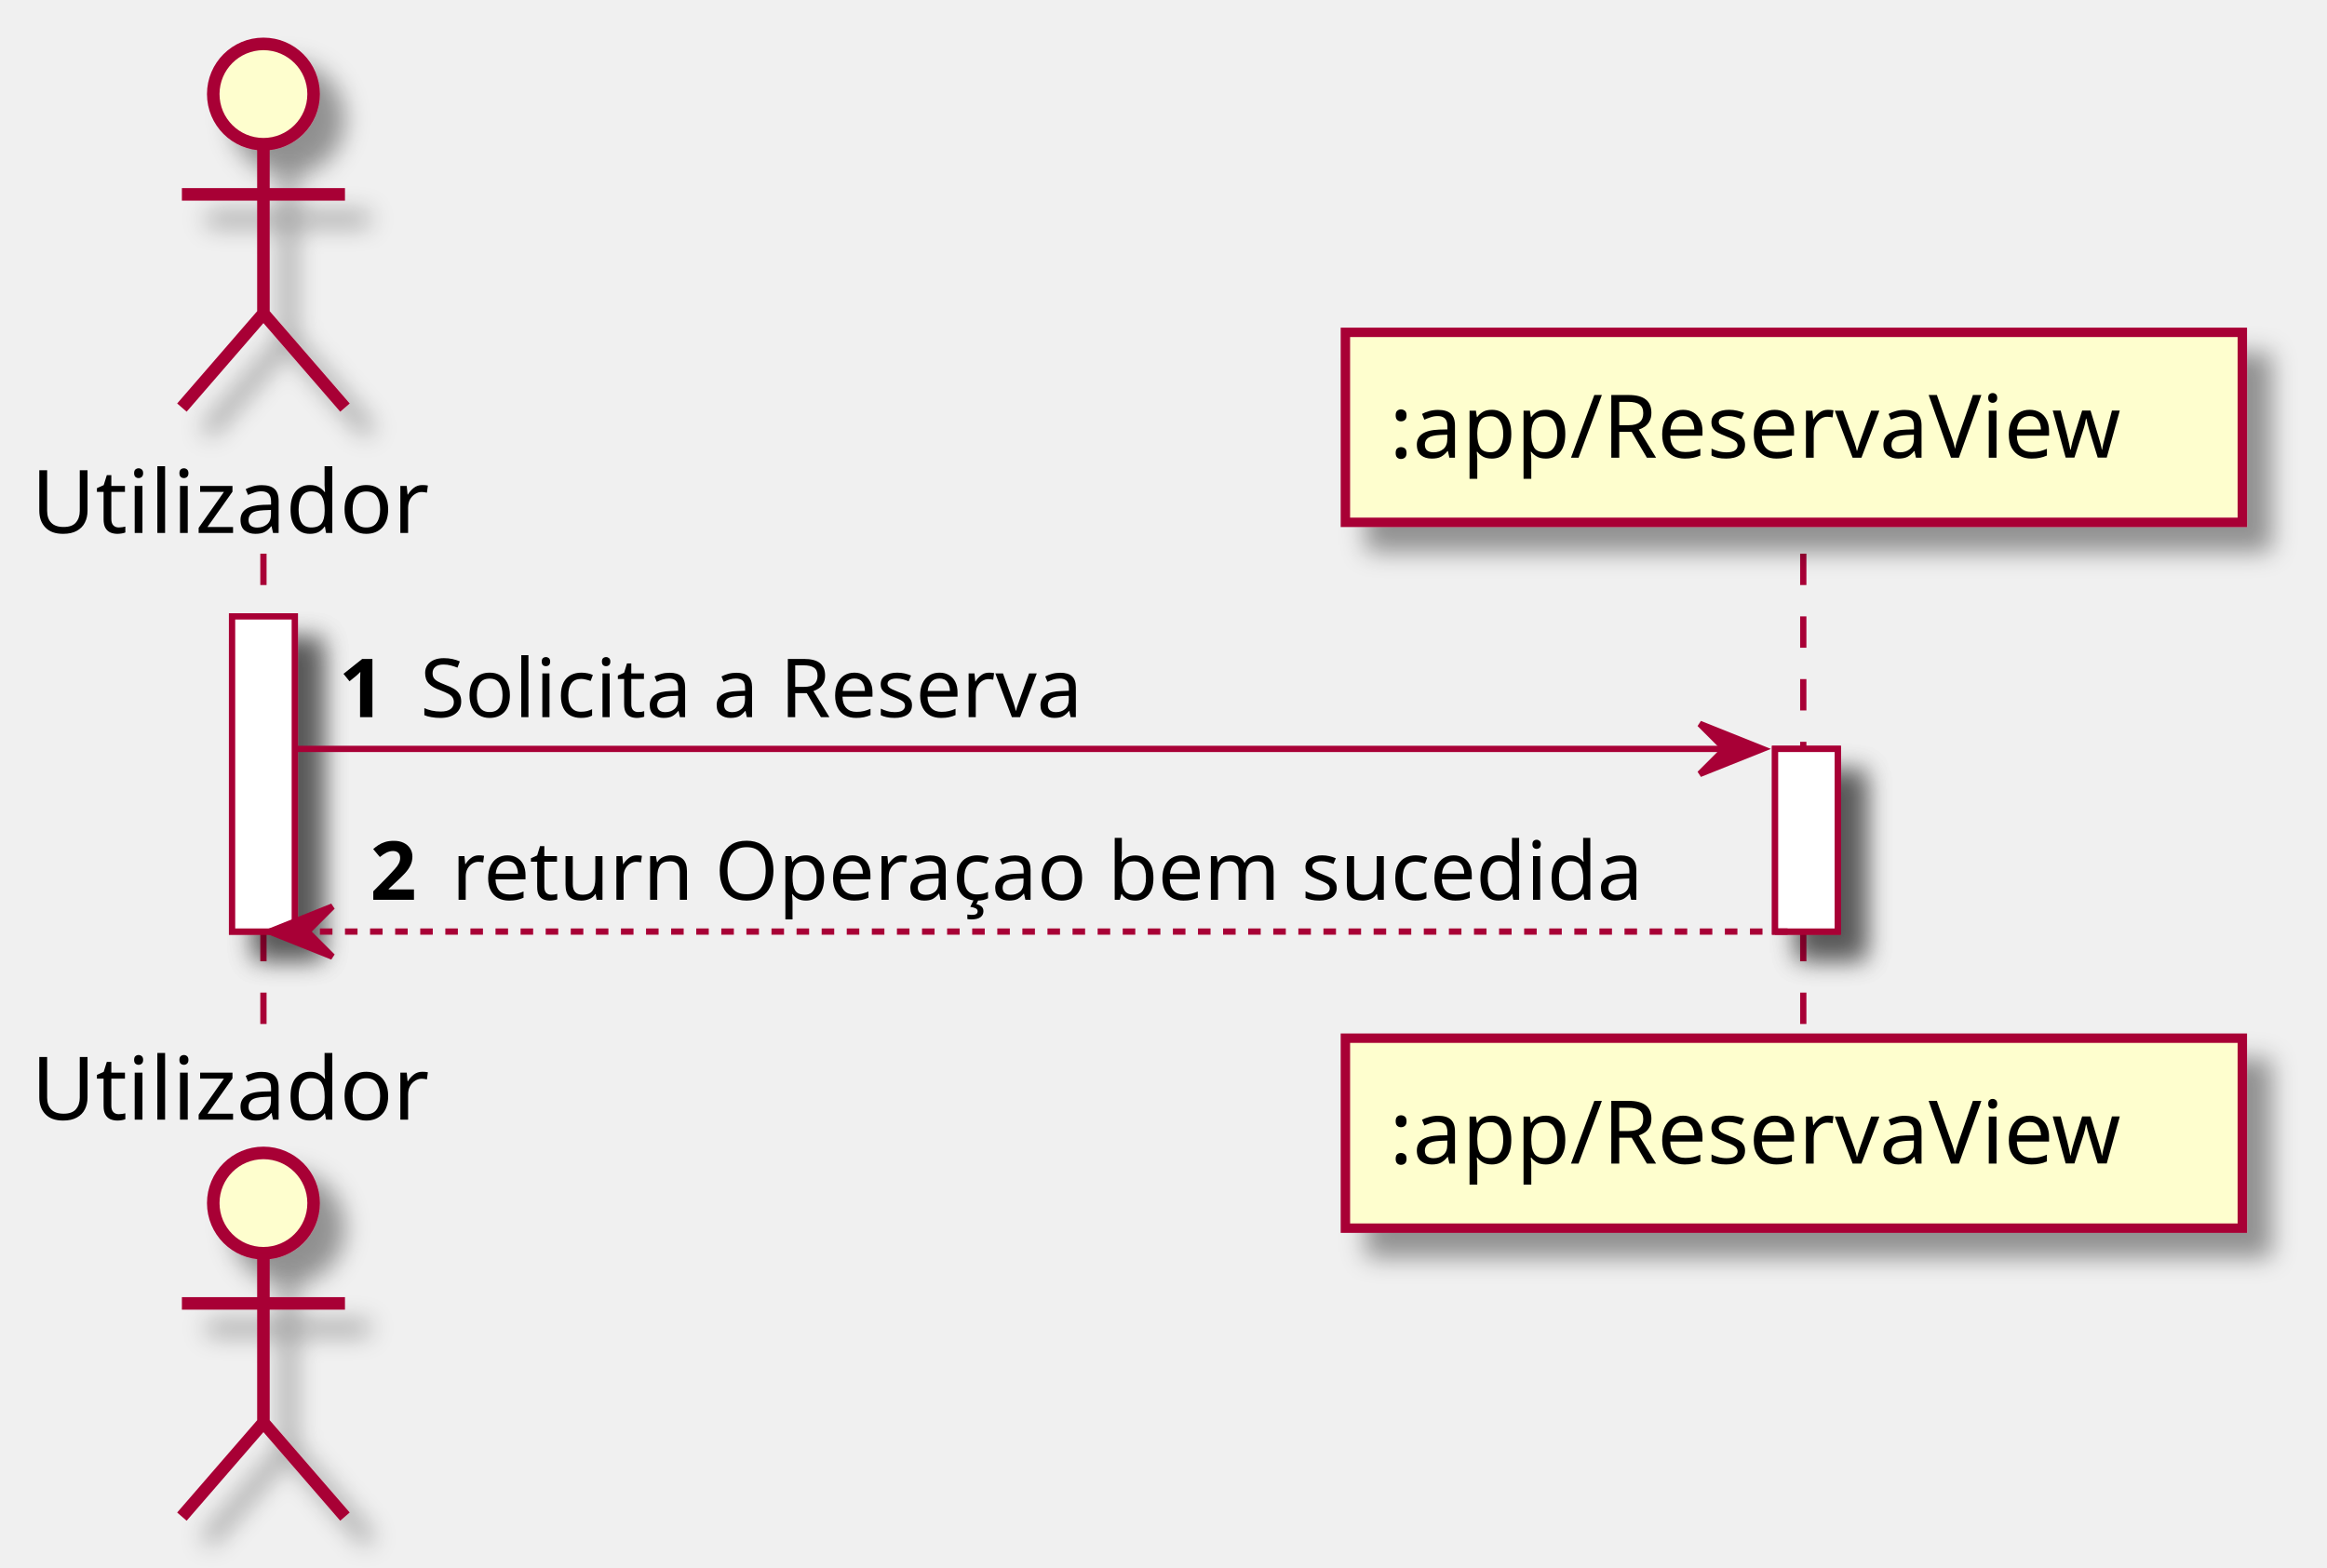
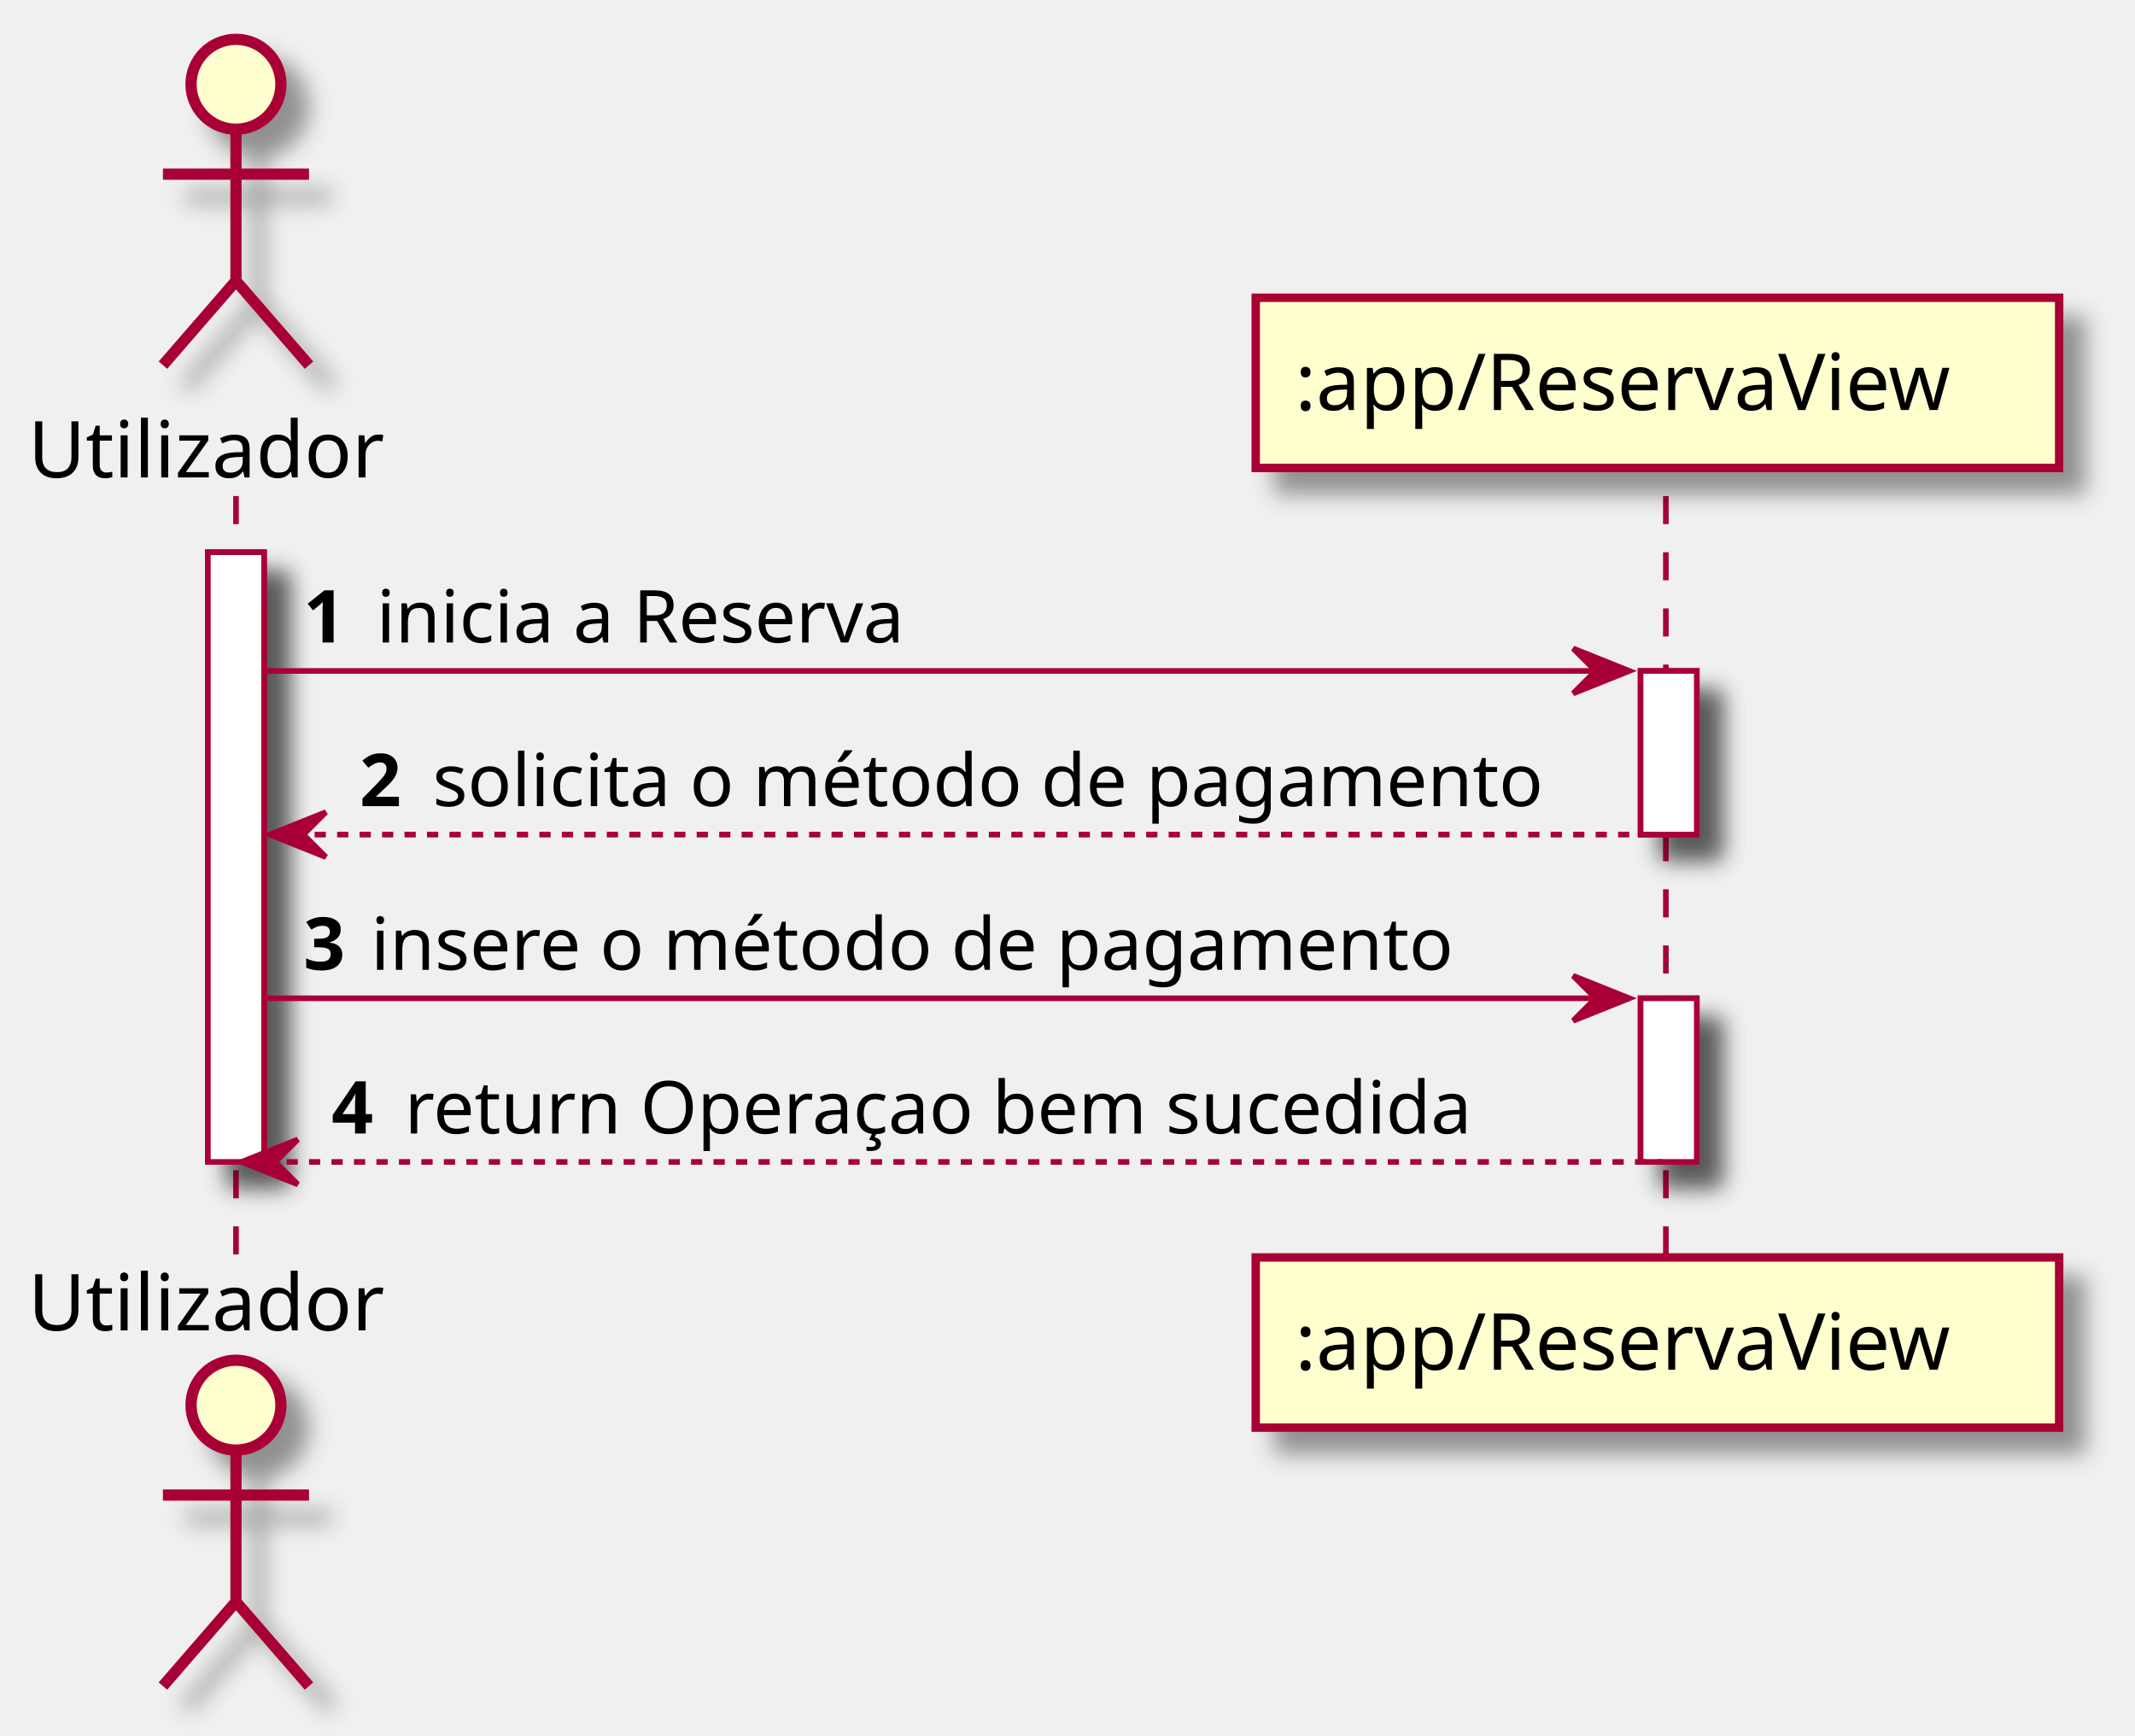
- <svg xmlns="http://www.w3.org/2000/svg" contentScriptType="application/ecmascript" contentStyleType="text/css" height="250px" preserveAspectRatio="none" style="width:371px;height:250px;" version="1.1" viewBox="0 0 371 250" width="371px" zoomAndPan="magnify">
+ <svg xmlns="http://www.w3.org/2000/svg" contentScriptType="application/ecmascript" contentStyleType="text/css" height="309px" preserveAspectRatio="none" style="width:380px;height:309px;" version="1.1" viewBox="0 0 380 309" width="380px" zoomAndPan="magnify">
  <defs>
-     <filter height="300%" id="f4n9yl62fs6c0" width="300%" x="-1" y="-1">
+     <filter height="300%" id="f1nbyicccd5zjh" width="300%" x="-1" y="-1">
      <feGaussianBlur result="blurOut" stdDeviation="2.0" />
      <feColorMatrix in="blurOut" result="blurOut2" type="matrix" values="0 0 0 0 0 0 0 0 0 0 0 0 0 0 0 0 0 0 .4 0" />
      <feOffset dx="4.0" dy="4.0" in="blurOut2" result="blurOut3" />
      <feBlend in="SourceGraphic" in2="blurOut3" mode="normal" />
    </filter>
  </defs>
  <g>
-     <rect fill="#FFFFFF" filter="url(#f4n9yl62fs6c0)" height="50.266" style="stroke:#A80036;stroke-width:1.0;" width="10" x="37" y="98.297" />
-     <rect fill="#FFFFFF" filter="url(#f4n9yl62fs6c0)" height="29.133" style="stroke:#A80036;stroke-width:1.0;" width="10" x="283" y="119.43" />
-     <line style="stroke:#A80036;stroke-width:1.0;stroke-dasharray:5.0,5.0;" x1="42" x2="42" y1="88.297" y2="166.562" />
-     <line style="stroke:#A80036;stroke-width:1.0;stroke-dasharray:5.0,5.0;" x1="287.5" x2="287.5" y1="88.297" y2="166.562" />
+     <rect fill="#FFFFFF" filter="url(#f1nbyicccd5zjh)" height="108.531" style="stroke:#A80036;stroke-width:1.0;" width="10" x="37" y="98.297" />
+     <rect fill="#FFFFFF" filter="url(#f1nbyicccd5zjh)" height="29.133" style="stroke:#A80036;stroke-width:1.0;" width="10" x="292" y="119.43" />
+     <rect fill="#FFFFFF" filter="url(#f1nbyicccd5zjh)" height="29.133" style="stroke:#A80036;stroke-width:1.0;" width="10" x="292" y="177.695" />
+     <line style="stroke:#A80036;stroke-width:1.0;stroke-dasharray:5.0,5.0;" x1="42" x2="42" y1="88.297" y2="224.828" />
+     <line style="stroke:#A80036;stroke-width:1.0;stroke-dasharray:5.0,5.0;" x1="296.5" x2="296.5" y1="88.297" y2="224.828" />
    <text fill="#000000" font-family="sans-serif" font-size="14" lengthAdjust="spacing" textLength="68" x="5" y="84.995">Utilizador</text>
-     <ellipse cx="42" cy="15" fill="#FEFECE" filter="url(#f4n9yl62fs6c0)" rx="8" ry="8" style="stroke:#A80036;stroke-width:2.0;" />
-     <path d="M42,23 L42,50 M29,31 L55,31 M42,50 L29,65 M42,50 L55,65 " fill="none" filter="url(#f4n9yl62fs6c0)" style="stroke:#A80036;stroke-width:2.0;" />
-     <text fill="#000000" font-family="sans-serif" font-size="14" lengthAdjust="spacing" textLength="68" x="5" y="178.558">Utilizador</text>
-     <ellipse cx="42" cy="191.859" fill="#FEFECE" filter="url(#f4n9yl62fs6c0)" rx="8" ry="8" style="stroke:#A80036;stroke-width:2.0;" />
-     <path d="M42,199.859 L42,226.859 M29,207.859 L55,207.859 M42,226.859 L29,241.859 M42,226.859 L55,241.859 " fill="none" filter="url(#f4n9yl62fs6c0)" style="stroke:#A80036;stroke-width:2.0;" />
-     <rect fill="#FEFECE" filter="url(#f4n9yl62fs6c0)" height="30.297" style="stroke:#A80036;stroke-width:1.5;" width="143" x="214.5" y="53" />
-     <text fill="#000000" font-family="sans-serif" font-size="14" lengthAdjust="spacing" textLength="129" x="221.5" y="72.995">:app/ReservaView</text>
-     <rect fill="#FEFECE" filter="url(#f4n9yl62fs6c0)" height="30.297" style="stroke:#A80036;stroke-width:1.5;" width="143" x="214.5" y="165.562" />
-     <text fill="#000000" font-family="sans-serif" font-size="14" lengthAdjust="spacing" textLength="129" x="221.5" y="185.558">:app/ReservaView</text>
-     <rect fill="#FFFFFF" filter="url(#f4n9yl62fs6c0)" height="50.266" style="stroke:#A80036;stroke-width:1.0;" width="10" x="37" y="98.297" />
-     <rect fill="#FFFFFF" filter="url(#f4n9yl62fs6c0)" height="29.133" style="stroke:#A80036;stroke-width:1.0;" width="10" x="283" y="119.43" />
-     <polygon fill="#A80036" points="271,115.43,281,119.43,271,123.43,275,119.43" style="stroke:#A80036;stroke-width:1.0;" />
-     <line style="stroke:#A80036;stroke-width:1.0;" x1="47" x2="277" y1="119.43" y2="119.43" />
+     <ellipse cx="42" cy="15" fill="#FEFECE" filter="url(#f1nbyicccd5zjh)" rx="8" ry="8" style="stroke:#A80036;stroke-width:2.0;" />
+     <path d="M42,23 L42,50 M29,31 L55,31 M42,50 L29,65 M42,50 L55,65 " fill="none" filter="url(#f1nbyicccd5zjh)" style="stroke:#A80036;stroke-width:2.0;" />
+     <text fill="#000000" font-family="sans-serif" font-size="14" lengthAdjust="spacing" textLength="68" x="5" y="236.823">Utilizador</text>
+     <ellipse cx="42" cy="250.125" fill="#FEFECE" filter="url(#f1nbyicccd5zjh)" rx="8" ry="8" style="stroke:#A80036;stroke-width:2.0;" />
+     <path d="M42,258.125 L42,285.125 M29,266.125 L55,266.125 M42,285.125 L29,300.125 M42,285.125 L55,300.125 " fill="none" filter="url(#f1nbyicccd5zjh)" style="stroke:#A80036;stroke-width:2.0;" />
+     <rect fill="#FEFECE" filter="url(#f1nbyicccd5zjh)" height="30.297" style="stroke:#A80036;stroke-width:1.5;" width="143" x="223.5" y="53" />
+     <text fill="#000000" font-family="sans-serif" font-size="14" lengthAdjust="spacing" textLength="129" x="230.5" y="72.995">:app/ReservaView</text>
+     <rect fill="#FEFECE" filter="url(#f1nbyicccd5zjh)" height="30.297" style="stroke:#A80036;stroke-width:1.5;" width="143" x="223.5" y="223.828" />
+     <text fill="#000000" font-family="sans-serif" font-size="14" lengthAdjust="spacing" textLength="129" x="230.5" y="243.823">:app/ReservaView</text>
+     <rect fill="#FFFFFF" filter="url(#f1nbyicccd5zjh)" height="108.531" style="stroke:#A80036;stroke-width:1.0;" width="10" x="37" y="98.297" />
+     <rect fill="#FFFFFF" filter="url(#f1nbyicccd5zjh)" height="29.133" style="stroke:#A80036;stroke-width:1.0;" width="10" x="292" y="119.43" />
+     <rect fill="#FFFFFF" filter="url(#f1nbyicccd5zjh)" height="29.133" style="stroke:#A80036;stroke-width:1.0;" width="10" x="292" y="177.695" />
+     <polygon fill="#A80036" points="280,115.43,290,119.43,280,123.43,284,119.43" style="stroke:#A80036;stroke-width:1.0;" />
+     <line style="stroke:#A80036;stroke-width:1.0;" x1="47" x2="286" y1="119.43" y2="119.43" />
    <text fill="#000000" font-family="sans-serif" font-size="13" font-weight="bold" lengthAdjust="spacing" textLength="9" x="54" y="114.364">1</text>
-     <text fill="#000000" font-family="sans-serif" font-size="13" lengthAdjust="spacing" textLength="114" x="67" y="114.364">Solicita a Reserva</text>
-     <polygon fill="#A80036" points="53,144.562,43,148.562,53,152.562,49,148.562" style="stroke:#A80036;stroke-width:1.0;" />
-     <line style="stroke:#A80036;stroke-width:1.0;stroke-dasharray:2.0,2.0;" x1="47" x2="287" y1="148.562" y2="148.562" />
-     <text fill="#000000" font-family="sans-serif" font-size="13" font-weight="bold" lengthAdjust="spacing" textLength="9" x="59" y="143.497">2</text>
-     <text fill="#000000" font-family="sans-serif" font-size="13" lengthAdjust="spacing" textLength="199" x="72" y="143.497">return Operaçao bem sucedida</text>
+     <text fill="#000000" font-family="sans-serif" font-size="13" lengthAdjust="spacing" textLength="101" x="67" y="114.364">inicia a Reserva</text>
+     <polygon fill="#A80036" points="58,144.562,48,148.562,58,152.562,54,148.562" style="stroke:#A80036;stroke-width:1.0;" />
+     <line style="stroke:#A80036;stroke-width:1.0;stroke-dasharray:2.0,2.0;" x1="52" x2="296" y1="148.562" y2="148.562" />
+     <text fill="#000000" font-family="sans-serif" font-size="13" font-weight="bold" lengthAdjust="spacing" textLength="9" x="64" y="143.497">2</text>
+     <text fill="#000000" font-family="sans-serif" font-size="13" lengthAdjust="spacing" textLength="208" x="77" y="143.497">solicita o método de pagamento</text>
+     <polygon fill="#A80036" points="280,173.695,290,177.695,280,181.695,284,177.695" style="stroke:#A80036;stroke-width:1.0;" />
+     <line style="stroke:#A80036;stroke-width:1.0;" x1="47" x2="286" y1="177.695" y2="177.695" />
+     <text fill="#000000" font-family="sans-serif" font-size="13" font-weight="bold" lengthAdjust="spacing" textLength="8" x="54" y="172.629">3</text>
+     <text fill="#000000" font-family="sans-serif" font-size="13" lengthAdjust="spacing" textLength="203" x="66" y="172.629">insere o método de pagamento</text>
+     <polygon fill="#A80036" points="53,202.828,43,206.828,53,210.828,49,206.828" style="stroke:#A80036;stroke-width:1.0;" />
+     <line style="stroke:#A80036;stroke-width:1.0;stroke-dasharray:2.0,2.0;" x1="47" x2="296" y1="206.828" y2="206.828" />
+     <text fill="#000000" font-family="sans-serif" font-size="13" font-weight="bold" lengthAdjust="spacing" textLength="9" x="59" y="201.762">4</text>
+     <text fill="#000000" font-family="sans-serif" font-size="13" lengthAdjust="spacing" textLength="199" x="72" y="201.762">return Operaçao bem sucedida</text>
  </g>
</svg>
